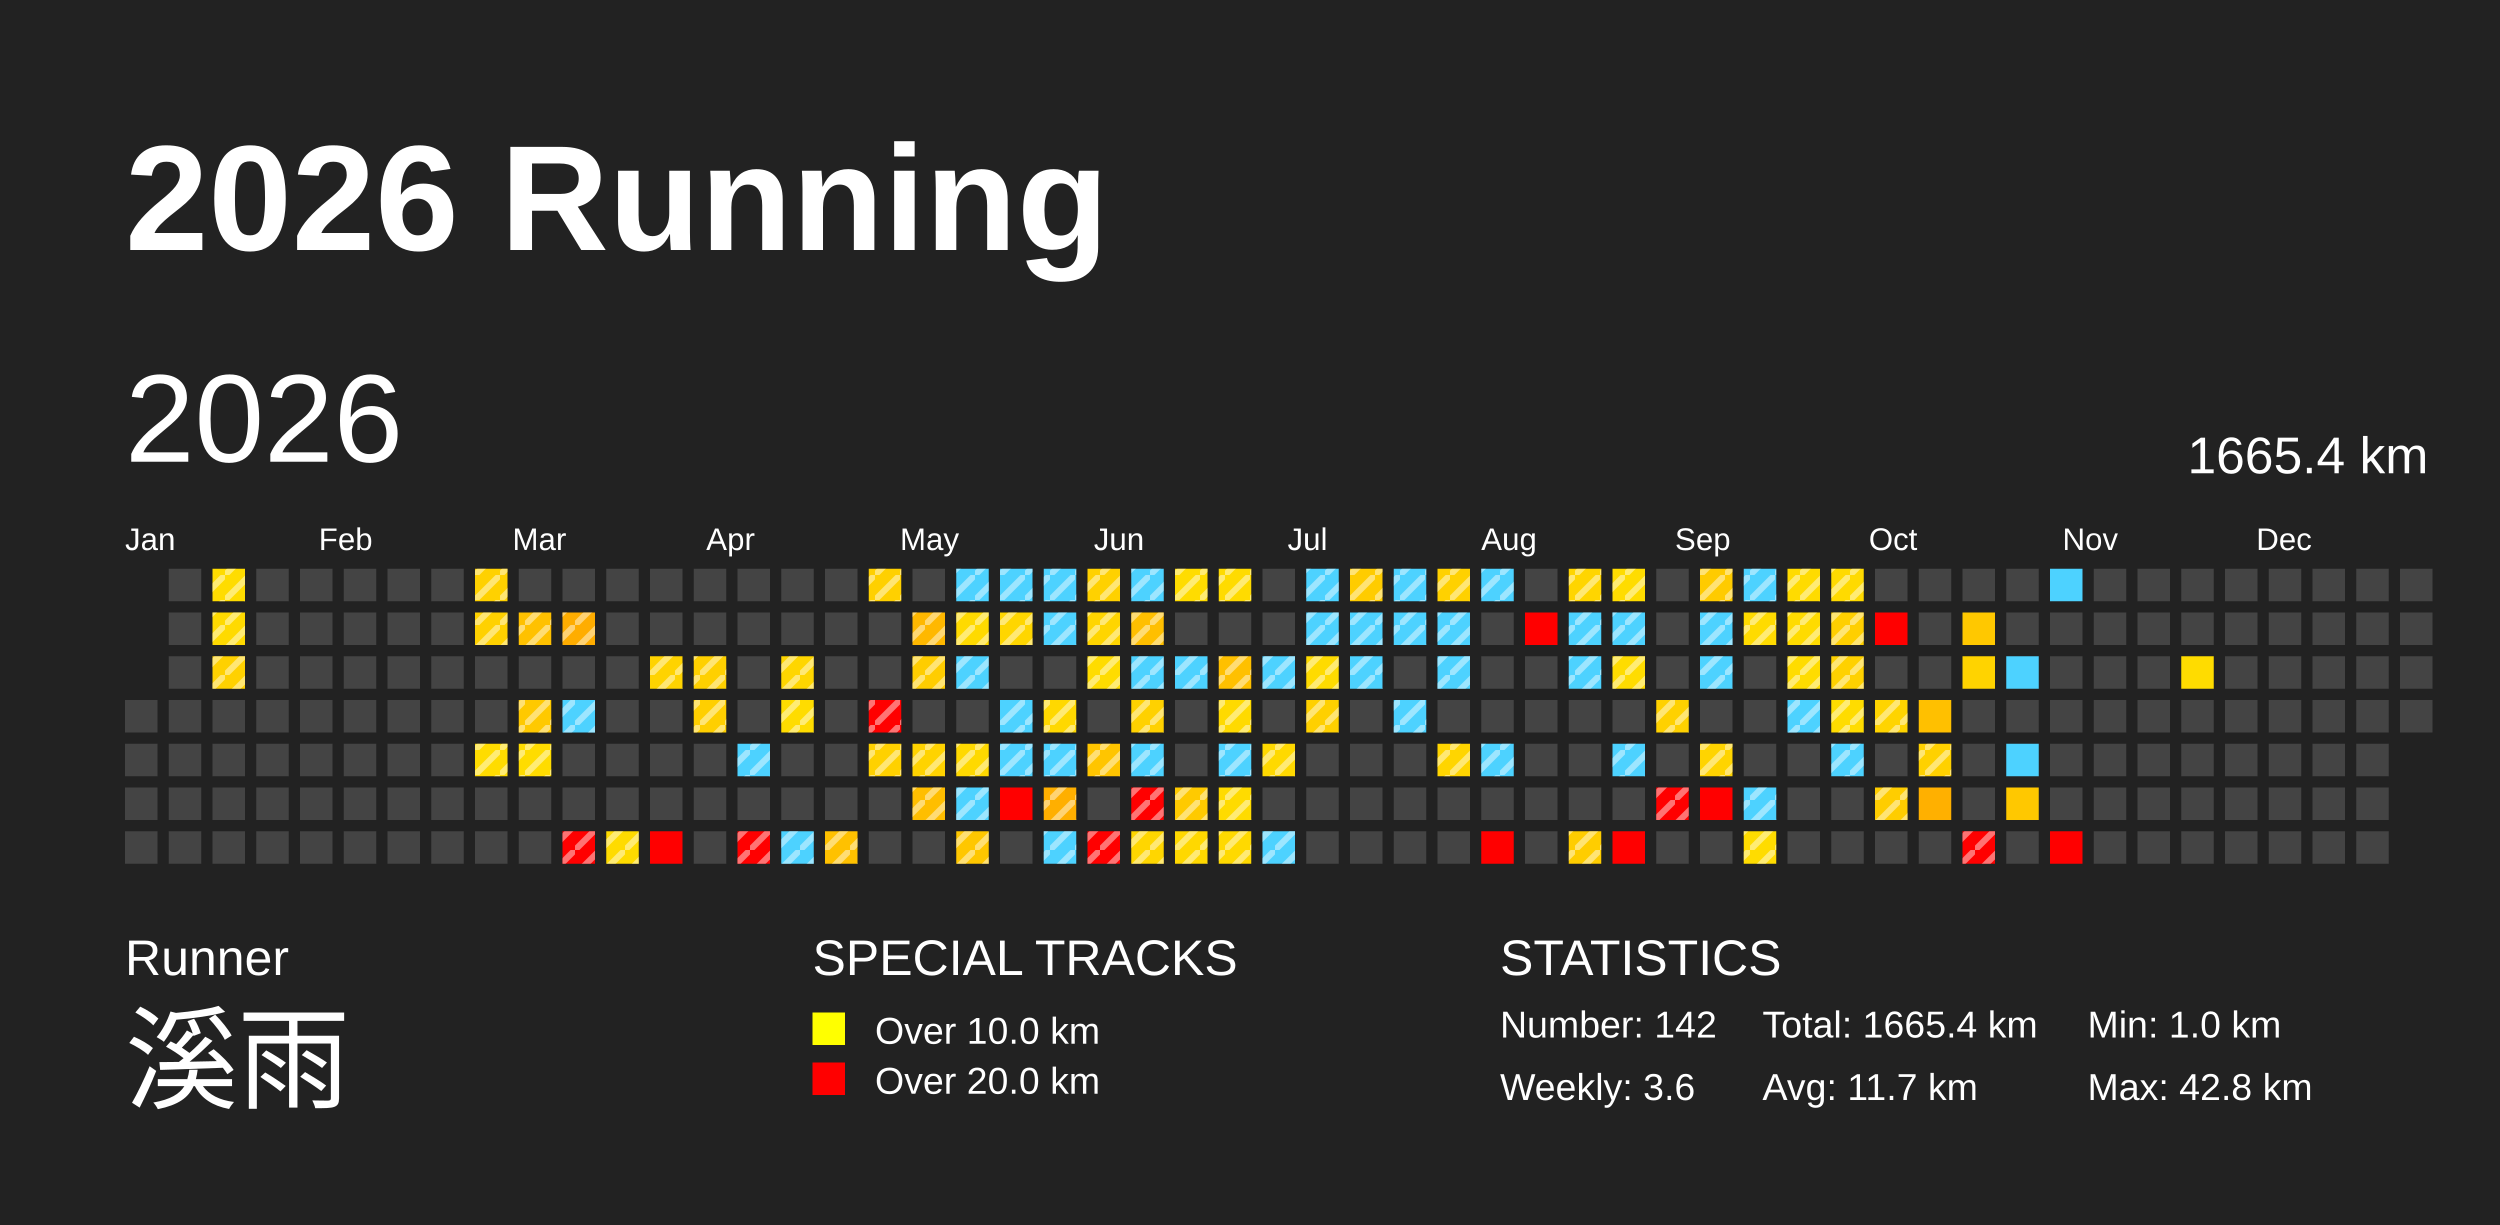
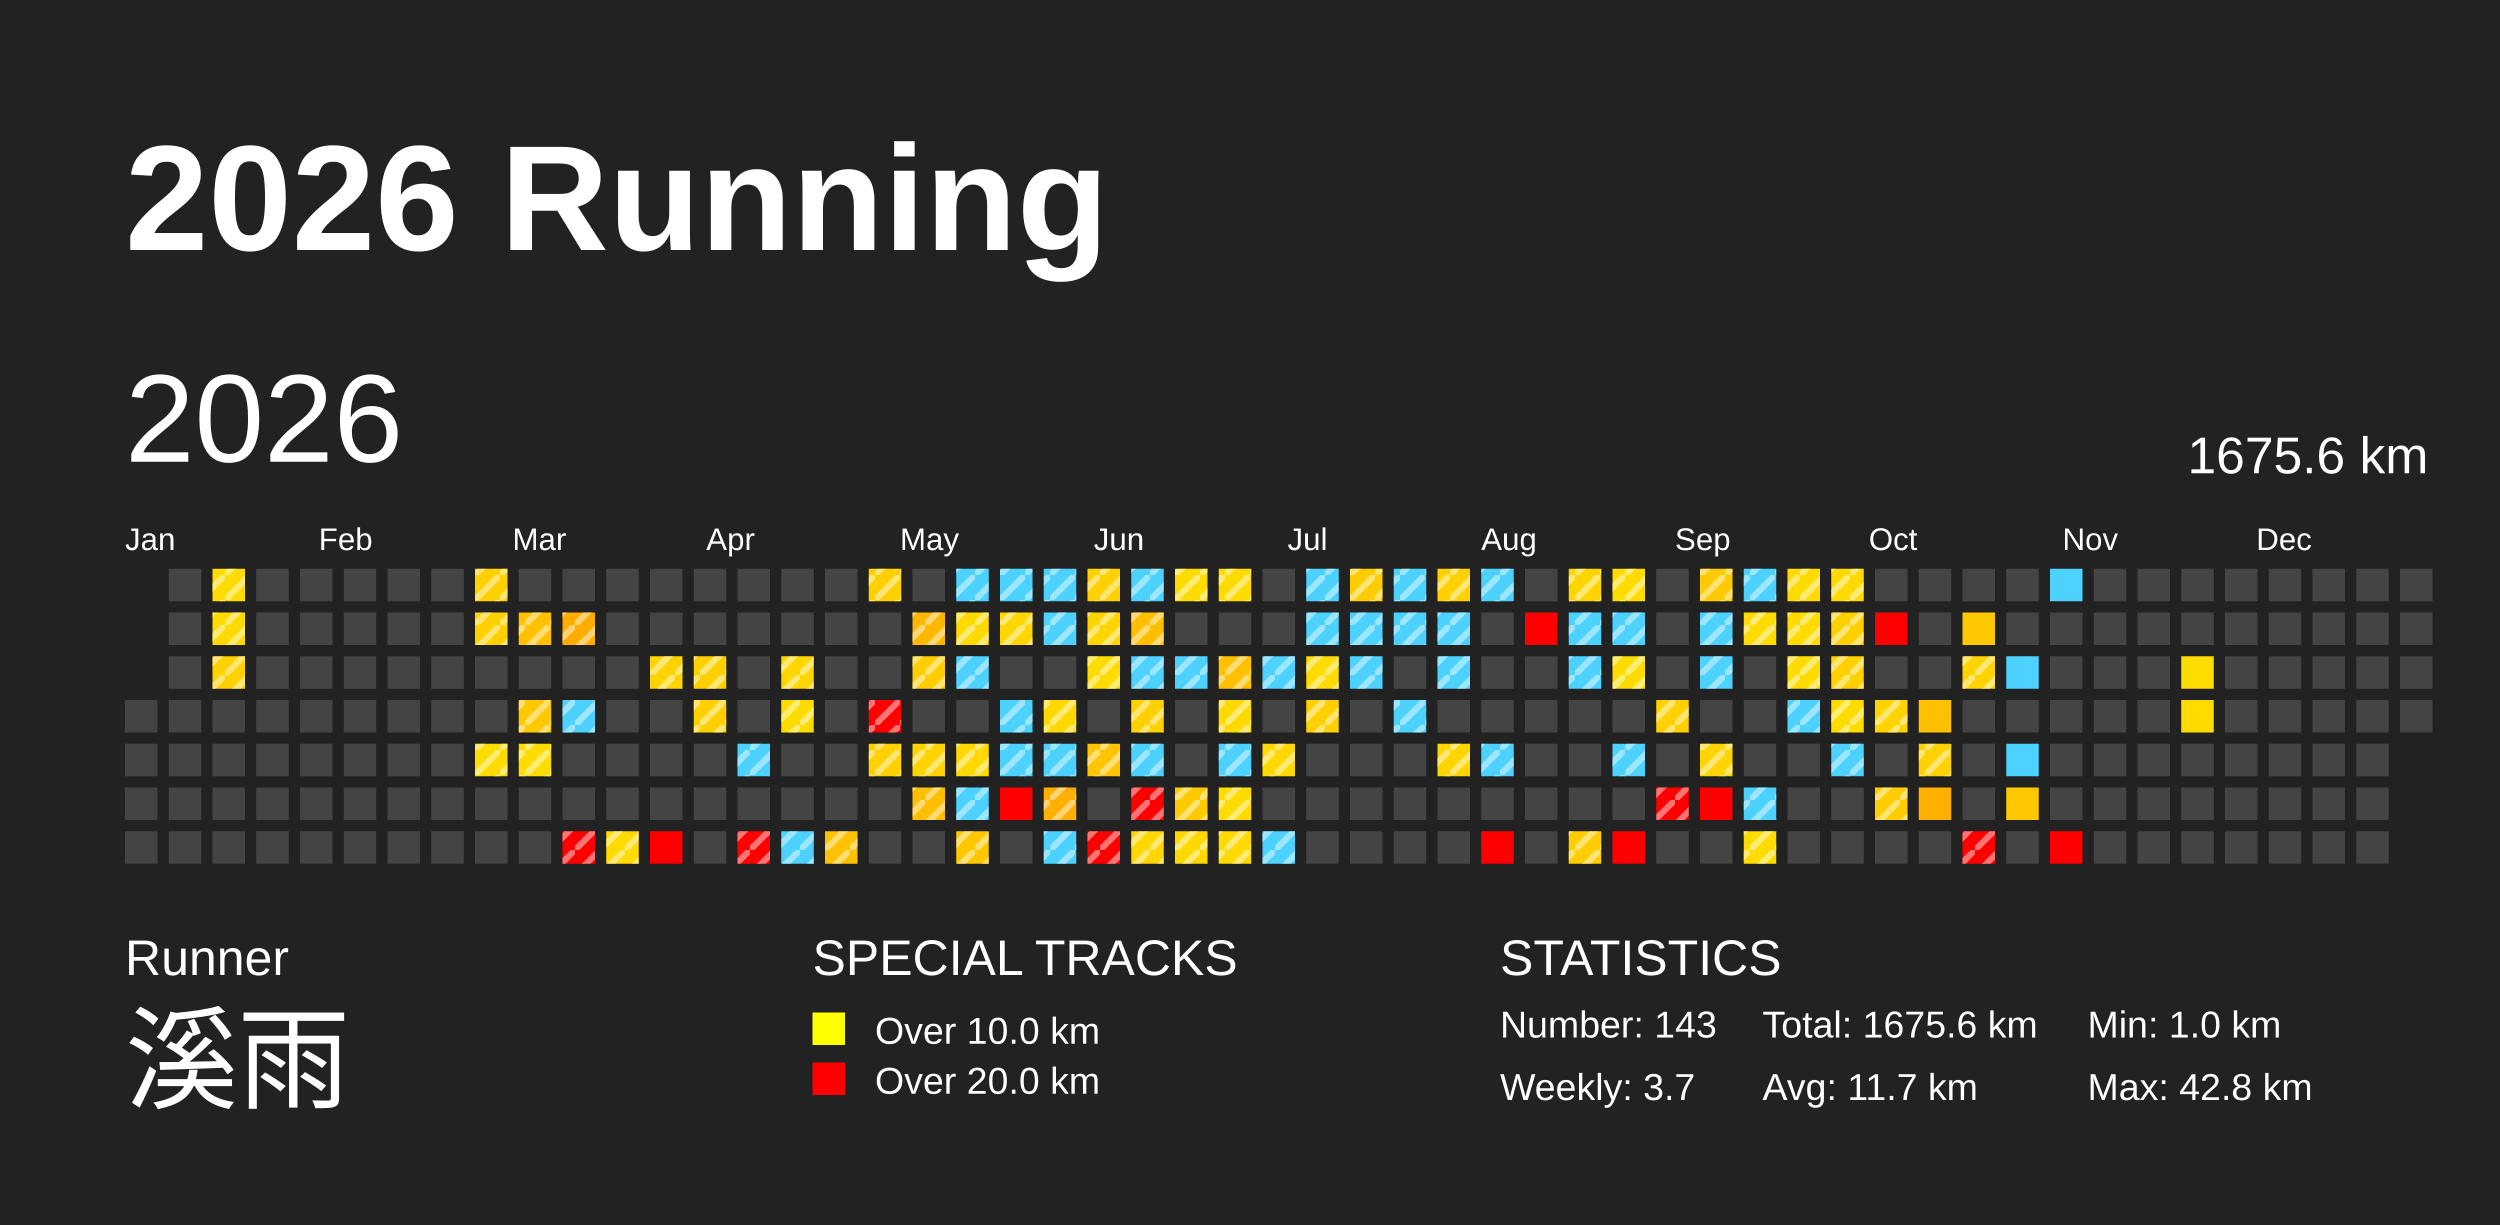
<svg xmlns="http://www.w3.org/2000/svg" baseProfile="full" height="98mm" version="1.1" viewBox="0,0,200,98" width="200mm">
  <defs>
    <pattern height="2" id="indoor-stripe" patternUnits="userSpaceOnUse" width="2">
      <line stroke="white" stroke-opacity="0.45" stroke-width="0.5" x1="0" x2="2" y1="2" y2="0" />
    </pattern>
  </defs>
  <rect fill="#222222" height="98" width="200" x="0" y="0" />
  <text fill="#FFFFFF" style="font-size:12px; font-family:Arial; font-weight:bold;" x="10" y="20">2026 Running</text>
  <text fill="#FFFFFF" style="font-size:4px; font-family:Arial" x="10" y="78">Runner</text>
  <text fill="#FFFFFF" style="font-size:9px; font-family:Arial" x="10" y="88">溪雨</text>
  <text fill="#FFFFFF" style="font-size:4px; font-family:Arial" x="65" y="78">SPECIAL TRACKS</text>
  <rect fill="yellow" height="2.6" width="2.6" x="65" y="81" />
  <text fill="#FFFFFF" style="font-size:3px; font-family:Arial" x="70" y="83.5">Over 10.0 km</text>
  <rect fill="red" height="2.6" width="2.6" x="65" y="85" />
  <text fill="#FFFFFF" style="font-size:3px; font-family:Arial" x="70" y="87.5">Over 20.0 km</text>
  <text fill="#FFFFFF" style="font-size:4px; font-family:Arial" x="120" y="78">STATISTICS</text>
-   <text fill="#FFFFFF" style="font-size:3px; font-family:Arial" x="120" y="83">Number: 142</text>
-   <text fill="#FFFFFF" style="font-size:3px; font-family:Arial" x="120" y="88">Weekly: 3.6</text>
-   <text fill="#FFFFFF" style="font-size:3px; font-family:Arial" x="141" y="83">Total: 1665.4 km</text>
+   <text fill="#FFFFFF" style="font-size:3px; font-family:Arial" x="120" y="83">Number: 143</text>
+   <text fill="#FFFFFF" style="font-size:3px; font-family:Arial" x="120" y="88">Weekly: 3.7</text>
+   <text fill="#FFFFFF" style="font-size:3px; font-family:Arial" x="141" y="83">Total: 1675.6 km</text>
  <text fill="#FFFFFF" style="font-size:3px; font-family:Arial" x="141" y="88">Avg: 11.7 km</text>
  <text fill="#FFFFFF" style="font-size:3px; font-family:Arial" x="167" y="83">Min: 1.0 km</text>
  <text fill="#FFFFFF" style="font-size:3px; font-family:Arial" x="167" y="88">Max: 42.8 km</text>
  <text dominant-baseline="hanging" fill="#FFFFFF" style="font-size:10.0px; font-family:Arial;" x="10" y="30">2026</text>
-   <text dominant-baseline="hanging" fill="#FFFFFF" style="font-size:4.125px; font-family:Arial;" x="175" y="35">1665.4 km</text>
+   <text dominant-baseline="hanging" fill="#FFFFFF" style="font-size:4.125px; font-family:Arial;" x="175" y="35">1675.6 km</text>
  <text fill="#FFFFFF" style="font-size:2.5px; font-family:Arial" x="10.0" y="44">Jan</text>
  <text fill="#FFFFFF" style="font-size:2.5px; font-family:Arial" x="25.5" y="44">Feb</text>
  <text fill="#FFFFFF" style="font-size:2.5px; font-family:Arial" x="41.0" y="44">Mar</text>
  <text fill="#FFFFFF" style="font-size:2.5px; font-family:Arial" x="56.5" y="44">Apr</text>
  <text fill="#FFFFFF" style="font-size:2.5px; font-family:Arial" x="72.0" y="44">May</text>
  <text fill="#FFFFFF" style="font-size:2.5px; font-family:Arial" x="87.5" y="44">Jun</text>
  <text fill="#FFFFFF" style="font-size:2.5px; font-family:Arial" x="103.0" y="44">Jul</text>
  <text fill="#FFFFFF" style="font-size:2.5px; font-family:Arial" x="118.5" y="44">Aug</text>
  <text fill="#FFFFFF" style="font-size:2.5px; font-family:Arial" x="134.0" y="44">Sep</text>
  <text fill="#FFFFFF" style="font-size:2.5px; font-family:Arial" x="149.5" y="44">Oct</text>
  <text fill="#FFFFFF" style="font-size:2.5px; font-family:Arial" x="165.0" y="44">Nov</text>
  <text fill="#FFFFFF" style="font-size:2.5px; font-family:Arial" x="180.5" y="44">Dec</text>
  <rect fill="#444444" height="2.6" width="2.6" x="10.0" y="56.0" />
  <rect fill="#444444" height="2.6" width="2.6" x="10.0" y="59.5" />
  <rect fill="#444444" height="2.6" width="2.6" x="10.0" y="63.0" />
  <rect fill="#444444" height="2.6" width="2.6" x="10.0" y="66.5" />
  <rect fill="#444444" height="2.6" width="2.6" x="13.5" y="45.5" />
  <rect fill="#444444" height="2.6" width="2.6" x="13.5" y="49.0" />
  <rect fill="#444444" height="2.6" width="2.6" x="13.5" y="52.5" />
  <rect fill="#444444" height="2.6" width="2.6" x="13.5" y="56.0" />
  <rect fill="#444444" height="2.6" width="2.6" x="13.5" y="59.5" />
  <rect fill="#444444" height="2.6" width="2.6" x="13.5" y="63.0" />
  <rect fill="#444444" height="2.6" width="2.6" x="13.5" y="66.5" />
  <rect fill="#ffdc00" height="2.6" width="2.6" x="17.0" y="45.5" />
  <rect fill="url(#indoor-stripe)" height="2.6" style="pointer-events: none;" width="2.6" x="17.0" y="45.5" />
  <rect fill="#ffda00" height="2.6" width="2.6" x="17.0" y="49.0" />
  <rect fill="url(#indoor-stripe)" height="2.6" style="pointer-events: none;" width="2.6" x="17.0" y="49.0" />
  <rect fill="#ffd100" height="2.6" width="2.6" x="17.0" y="52.5" />
  <rect fill="url(#indoor-stripe)" height="2.6" style="pointer-events: none;" width="2.6" x="17.0" y="52.5" />
  <rect fill="#444444" height="2.6" width="2.6" x="17.0" y="56.0" />
  <rect fill="#444444" height="2.6" width="2.6" x="17.0" y="59.5" />
  <rect fill="#444444" height="2.6" width="2.6" x="17.0" y="63.0" />
  <rect fill="#444444" height="2.6" width="2.6" x="17.0" y="66.5" />
  <rect fill="#444444" height="2.6" width="2.6" x="20.5" y="45.5" />
  <rect fill="#444444" height="2.6" width="2.6" x="20.5" y="49.0" />
  <rect fill="#444444" height="2.6" width="2.6" x="20.5" y="52.5" />
  <rect fill="#444444" height="2.6" width="2.6" x="20.5" y="56.0" />
  <rect fill="#444444" height="2.6" width="2.6" x="20.5" y="59.5" />
  <rect fill="#444444" height="2.6" width="2.6" x="20.5" y="63.0" />
  <rect fill="#444444" height="2.6" width="2.6" x="20.5" y="66.5" />
  <rect fill="#444444" height="2.6" width="2.6" x="24.0" y="45.5" />
  <rect fill="#444444" height="2.6" width="2.6" x="24.0" y="49.0" />
  <rect fill="#444444" height="2.6" width="2.6" x="24.0" y="52.5" />
  <rect fill="#444444" height="2.6" width="2.6" x="24.0" y="56.0" />
  <rect fill="#444444" height="2.6" width="2.6" x="24.0" y="59.5" />
  <rect fill="#444444" height="2.6" width="2.6" x="24.0" y="63.0" />
  <rect fill="#444444" height="2.6" width="2.6" x="24.0" y="66.5" />
  <rect fill="#444444" height="2.6" width="2.6" x="27.5" y="45.5" />
  <rect fill="#444444" height="2.6" width="2.6" x="27.5" y="49.0" />
  <rect fill="#444444" height="2.6" width="2.6" x="27.5" y="52.5" />
  <rect fill="#444444" height="2.6" width="2.6" x="27.5" y="56.0" />
  <rect fill="#444444" height="2.6" width="2.6" x="27.5" y="59.5" />
  <rect fill="#444444" height="2.6" width="2.6" x="27.5" y="63.0" />
  <rect fill="#444444" height="2.6" width="2.6" x="27.5" y="66.5" />
  <rect fill="#444444" height="2.6" width="2.6" x="31.0" y="45.5" />
  <rect fill="#444444" height="2.6" width="2.6" x="31.0" y="49.0" />
  <rect fill="#444444" height="2.6" width="2.6" x="31.0" y="52.5" />
  <rect fill="#444444" height="2.6" width="2.6" x="31.0" y="56.0" />
  <rect fill="#444444" height="2.6" width="2.6" x="31.0" y="59.5" />
  <rect fill="#444444" height="2.6" width="2.6" x="31.0" y="63.0" />
  <rect fill="#444444" height="2.6" width="2.6" x="31.0" y="66.5" />
  <rect fill="#444444" height="2.6" width="2.6" x="34.5" y="45.5" />
  <rect fill="#444444" height="2.6" width="2.6" x="34.5" y="49.0" />
  <rect fill="#444444" height="2.6" width="2.6" x="34.5" y="52.5" />
  <rect fill="#444444" height="2.6" width="2.6" x="34.5" y="56.0" />
  <rect fill="#444444" height="2.6" width="2.6" x="34.5" y="59.5" />
  <rect fill="#444444" height="2.6" width="2.6" x="34.5" y="63.0" />
  <rect fill="#444444" height="2.6" width="2.6" x="34.5" y="66.5" />
  <rect fill="#ffd100" height="2.6" width="2.6" x="38.0" y="45.5" />
  <rect fill="url(#indoor-stripe)" height="2.6" style="pointer-events: none;" width="2.6" x="38.0" y="45.5" />
  <rect fill="#ffd100" height="2.6" width="2.6" x="38.0" y="49.0" />
  <rect fill="url(#indoor-stripe)" height="2.6" style="pointer-events: none;" width="2.6" x="38.0" y="49.0" />
  <rect fill="#444444" height="2.6" width="2.6" x="38.0" y="52.5" />
  <rect fill="#444444" height="2.6" width="2.6" x="38.0" y="56.0" />
  <rect fill="#ffdc00" height="2.6" width="2.6" x="38.0" y="59.5" />
  <rect fill="url(#indoor-stripe)" height="2.6" style="pointer-events: none;" width="2.6" x="38.0" y="59.5" />
  <rect fill="#444444" height="2.6" width="2.6" x="38.0" y="63.0" />
  <rect fill="#444444" height="2.6" width="2.6" x="38.0" y="66.5" />
  <rect fill="#444444" height="2.6" width="2.6" x="41.5" y="45.5" />
  <rect fill="#ffc100" height="2.6" width="2.6" x="41.5" y="49.0" />
  <rect fill="url(#indoor-stripe)" height="2.6" style="pointer-events: none;" width="2.6" x="41.5" y="49.0" />
  <rect fill="#444444" height="2.6" width="2.6" x="41.5" y="52.5" />
  <rect fill="#ffc900" height="2.6" width="2.6" x="41.5" y="56.0" />
  <rect fill="url(#indoor-stripe)" height="2.6" style="pointer-events: none;" width="2.6" x="41.5" y="56.0" />
  <rect fill="#ffdc00" height="2.6" width="2.6" x="41.5" y="59.5" />
  <rect fill="url(#indoor-stripe)" height="2.6" style="pointer-events: none;" width="2.6" x="41.5" y="59.5" />
  <rect fill="#444444" height="2.6" width="2.6" x="41.5" y="63.0" />
  <rect fill="#444444" height="2.6" width="2.6" x="41.5" y="66.5" />
  <rect fill="#444444" height="2.6" width="2.6" x="45.0" y="45.5" />
  <rect fill="#ffad00" height="2.6" width="2.6" x="45.0" y="49.0" />
  <rect fill="url(#indoor-stripe)" height="2.6" style="pointer-events: none;" width="2.6" x="45.0" y="49.0" />
  <rect fill="#444444" height="2.6" width="2.6" x="45.0" y="52.5" />
  <rect fill="#4dd2ff" height="2.6" width="2.6" x="45.0" y="56.0" />
  <rect fill="url(#indoor-stripe)" height="2.6" style="pointer-events: none;" width="2.6" x="45.0" y="56.0" />
  <rect fill="#444444" height="2.6" width="2.6" x="45.0" y="59.5" />
  <rect fill="#444444" height="2.6" width="2.6" x="45.0" y="63.0" />
  <rect fill="red" height="2.6" width="2.6" x="45.0" y="66.5" />
  <rect fill="url(#indoor-stripe)" height="2.6" style="pointer-events: none;" width="2.6" x="45.0" y="66.5" />
  <rect fill="#444444" height="2.6" width="2.6" x="48.5" y="45.5" />
  <rect fill="#444444" height="2.6" width="2.6" x="48.5" y="49.0" />
  <rect fill="#444444" height="2.6" width="2.6" x="48.5" y="52.5" />
  <rect fill="#444444" height="2.6" width="2.6" x="48.5" y="56.0" />
  <rect fill="#444444" height="2.6" width="2.6" x="48.5" y="59.5" />
  <rect fill="#444444" height="2.6" width="2.6" x="48.5" y="63.0" />
  <rect fill="#ffdb00" height="2.6" width="2.6" x="48.5" y="66.5" />
  <rect fill="url(#indoor-stripe)" height="2.6" style="pointer-events: none;" width="2.6" x="48.5" y="66.5" />
  <rect fill="#444444" height="2.6" width="2.6" x="52.0" y="45.5" />
  <rect fill="#444444" height="2.6" width="2.6" x="52.0" y="49.0" />
  <rect fill="#ffd300" height="2.6" width="2.6" x="52.0" y="52.5" />
  <rect fill="url(#indoor-stripe)" height="2.6" style="pointer-events: none;" width="2.6" x="52.0" y="52.5" />
  <rect fill="#444444" height="2.6" width="2.6" x="52.0" y="56.0" />
  <rect fill="#444444" height="2.6" width="2.6" x="52.0" y="59.5" />
  <rect fill="#444444" height="2.6" width="2.6" x="52.0" y="63.0" />
  <rect fill="red" height="2.6" width="2.6" x="52.0" y="66.5" />
  <rect fill="#444444" height="2.6" width="2.6" x="55.5" y="45.5" />
  <rect fill="#444444" height="2.6" width="2.6" x="55.5" y="49.0" />
  <rect fill="#ffd000" height="2.6" width="2.6" x="55.5" y="52.5" />
  <rect fill="url(#indoor-stripe)" height="2.6" style="pointer-events: none;" width="2.6" x="55.5" y="52.5" />
  <rect fill="#ffcf00" height="2.6" width="2.6" x="55.5" y="56.0" />
  <rect fill="url(#indoor-stripe)" height="2.6" style="pointer-events: none;" width="2.6" x="55.5" y="56.0" />
  <rect fill="#444444" height="2.6" width="2.6" x="55.5" y="59.5" />
  <rect fill="#444444" height="2.6" width="2.6" x="55.5" y="63.0" />
  <rect fill="#444444" height="2.6" width="2.6" x="55.5" y="66.5" />
  <rect fill="#444444" height="2.6" width="2.6" x="59.0" y="45.5" />
  <rect fill="#444444" height="2.6" width="2.6" x="59.0" y="49.0" />
  <rect fill="#444444" height="2.6" width="2.6" x="59.0" y="52.5" />
  <rect fill="#444444" height="2.6" width="2.6" x="59.0" y="56.0" />
  <rect fill="#4dd2ff" height="2.6" width="2.6" x="59.0" y="59.5" />
  <rect fill="url(#indoor-stripe)" height="2.6" style="pointer-events: none;" width="2.6" x="59.0" y="59.5" />
  <rect fill="#444444" height="2.6" width="2.6" x="59.0" y="63.0" />
  <rect fill="red" height="2.6" width="2.6" x="59.0" y="66.5" />
  <rect fill="url(#indoor-stripe)" height="2.6" style="pointer-events: none;" width="2.6" x="59.0" y="66.5" />
  <rect fill="#444444" height="2.6" width="2.6" x="62.5" y="45.5" />
  <rect fill="#444444" height="2.6" width="2.6" x="62.5" y="49.0" />
  <rect fill="#ffd600" height="2.6" width="2.6" x="62.5" y="52.5" />
  <rect fill="url(#indoor-stripe)" height="2.6" style="pointer-events: none;" width="2.6" x="62.5" y="52.5" />
  <rect fill="#ffdc00" height="2.6" width="2.6" x="62.5" y="56.0" />
  <rect fill="url(#indoor-stripe)" height="2.6" style="pointer-events: none;" width="2.6" x="62.5" y="56.0" />
  <rect fill="#444444" height="2.6" width="2.6" x="62.5" y="59.5" />
  <rect fill="#444444" height="2.6" width="2.6" x="62.5" y="63.0" />
  <rect fill="#4dd2ff" height="2.6" width="2.6" x="62.5" y="66.5" />
  <rect fill="url(#indoor-stripe)" height="2.6" style="pointer-events: none;" width="2.6" x="62.5" y="66.5" />
  <rect fill="#444444" height="2.6" width="2.6" x="66.0" y="45.5" />
  <rect fill="#444444" height="2.6" width="2.6" x="66.0" y="49.0" />
  <rect fill="#444444" height="2.6" width="2.6" x="66.0" y="52.5" />
  <rect fill="#444444" height="2.6" width="2.6" x="66.0" y="56.0" />
  <rect fill="#444444" height="2.6" width="2.6" x="66.0" y="59.5" />
  <rect fill="#444444" height="2.6" width="2.6" x="66.0" y="63.0" />
  <rect fill="#ffc100" height="2.6" width="2.6" x="66.0" y="66.5" />
  <rect fill="url(#indoor-stripe)" height="2.6" style="pointer-events: none;" width="2.6" x="66.0" y="66.5" />
  <rect fill="#ffd000" height="2.6" width="2.6" x="69.5" y="45.5" />
  <rect fill="url(#indoor-stripe)" height="2.6" style="pointer-events: none;" width="2.6" x="69.5" y="45.5" />
  <rect fill="#444444" height="2.6" width="2.6" x="69.5" y="49.0" />
  <rect fill="#444444" height="2.6" width="2.6" x="69.5" y="52.5" />
  <rect fill="red" height="2.6" width="2.6" x="69.5" y="56.0" />
  <rect fill="url(#indoor-stripe)" height="2.6" style="pointer-events: none;" width="2.6" x="69.5" y="56.0" />
  <rect fill="#ffd100" height="2.6" width="2.6" x="69.5" y="59.5" />
  <rect fill="url(#indoor-stripe)" height="2.6" style="pointer-events: none;" width="2.6" x="69.5" y="59.5" />
  <rect fill="#444444" height="2.6" width="2.6" x="69.5" y="63.0" />
  <rect fill="#444444" height="2.6" width="2.6" x="69.5" y="66.5" />
  <rect fill="#444444" height="2.6" width="2.6" x="73.0" y="45.5" />
  <rect fill="#ffb800" height="2.6" width="2.6" x="73.0" y="49.0" />
  <rect fill="url(#indoor-stripe)" height="2.6" style="pointer-events: none;" width="2.6" x="73.0" y="49.0" />
  <rect fill="#ffcd00" height="2.6" width="2.6" x="73.0" y="52.5" />
  <rect fill="url(#indoor-stripe)" height="2.6" style="pointer-events: none;" width="2.6" x="73.0" y="52.5" />
  <rect fill="#444444" height="2.6" width="2.6" x="73.0" y="56.0" />
  <rect fill="#ffd300" height="2.6" width="2.6" x="73.0" y="59.5" />
  <rect fill="url(#indoor-stripe)" height="2.6" style="pointer-events: none;" width="2.6" x="73.0" y="59.5" />
  <rect fill="#ffbe00" height="2.6" width="2.6" x="73.0" y="63.0" />
  <rect fill="url(#indoor-stripe)" height="2.6" style="pointer-events: none;" width="2.6" x="73.0" y="63.0" />
  <rect fill="#444444" height="2.6" width="2.6" x="73.0" y="66.5" />
  <rect fill="#4dd2ff" height="2.6" width="2.6" x="76.5" y="45.5" />
  <rect fill="url(#indoor-stripe)" height="2.6" style="pointer-events: none;" width="2.6" x="76.5" y="45.5" />
  <rect fill="#ffda00" height="2.6" width="2.6" x="76.5" y="49.0" />
  <rect fill="url(#indoor-stripe)" height="2.6" style="pointer-events: none;" width="2.6" x="76.5" y="49.0" />
  <rect fill="#4dd2ff" height="2.6" width="2.6" x="76.5" y="52.5" />
  <rect fill="url(#indoor-stripe)" height="2.6" style="pointer-events: none;" width="2.6" x="76.5" y="52.5" />
  <rect fill="#444444" height="2.6" width="2.6" x="76.5" y="56.0" />
  <rect fill="#ffd900" height="2.6" width="2.6" x="76.5" y="59.5" />
  <rect fill="url(#indoor-stripe)" height="2.6" style="pointer-events: none;" width="2.6" x="76.5" y="59.5" />
  <rect fill="#4dd2ff" height="2.6" width="2.6" x="76.5" y="63.0" />
  <rect fill="url(#indoor-stripe)" height="2.6" style="pointer-events: none;" width="2.6" x="76.5" y="63.0" />
  <rect fill="#ffc700" height="2.6" width="2.6" x="76.5" y="66.5" />
  <rect fill="url(#indoor-stripe)" height="2.6" style="pointer-events: none;" width="2.6" x="76.5" y="66.5" />
  <rect fill="#4dd2ff" height="2.6" width="2.6" x="80.0" y="45.5" />
  <rect fill="url(#indoor-stripe)" height="2.6" style="pointer-events: none;" width="2.6" x="80.0" y="45.5" />
  <rect fill="#ffd600" height="2.6" width="2.6" x="80.0" y="49.0" />
  <rect fill="url(#indoor-stripe)" height="2.6" style="pointer-events: none;" width="2.6" x="80.0" y="49.0" />
  <rect fill="#444444" height="2.6" width="2.6" x="80.0" y="52.5" />
  <rect fill="#4dd2ff" height="2.6" width="2.6" x="80.0" y="56.0" />
  <rect fill="url(#indoor-stripe)" height="2.6" style="pointer-events: none;" width="2.6" x="80.0" y="56.0" />
  <rect fill="#4dd2ff" height="2.6" width="2.6" x="80.0" y="59.5" />
  <rect fill="url(#indoor-stripe)" height="2.6" style="pointer-events: none;" width="2.6" x="80.0" y="59.5" />
  <rect fill="red" height="2.6" width="2.6" x="80.0" y="63.0" />
  <rect fill="#444444" height="2.6" width="2.6" x="80.0" y="66.5" />
  <rect fill="#4dd2ff" height="2.6" width="2.6" x="83.5" y="45.5" />
  <rect fill="url(#indoor-stripe)" height="2.6" style="pointer-events: none;" width="2.6" x="83.5" y="45.5" />
  <rect fill="#4dd2ff" height="2.6" width="2.6" x="83.5" y="49.0" />
  <rect fill="url(#indoor-stripe)" height="2.6" style="pointer-events: none;" width="2.6" x="83.5" y="49.0" />
  <rect fill="#444444" height="2.6" width="2.6" x="83.5" y="52.5" />
  <rect fill="#ffd800" height="2.6" width="2.6" x="83.5" y="56.0" />
  <rect fill="url(#indoor-stripe)" height="2.6" style="pointer-events: none;" width="2.6" x="83.5" y="56.0" />
  <rect fill="#4dd2ff" height="2.6" width="2.6" x="83.5" y="59.5" />
  <rect fill="url(#indoor-stripe)" height="2.6" style="pointer-events: none;" width="2.6" x="83.5" y="59.5" />
  <rect fill="#ffaf00" height="2.6" width="2.6" x="83.5" y="63.0" />
  <rect fill="url(#indoor-stripe)" height="2.6" style="pointer-events: none;" width="2.6" x="83.5" y="63.0" />
  <rect fill="#4dd2ff" height="2.6" width="2.6" x="83.5" y="66.5" />
  <rect fill="url(#indoor-stripe)" height="2.6" style="pointer-events: none;" width="2.6" x="83.5" y="66.5" />
  <rect fill="#ffd100" height="2.6" width="2.6" x="87.0" y="45.5" />
  <rect fill="url(#indoor-stripe)" height="2.6" style="pointer-events: none;" width="2.6" x="87.0" y="45.5" />
  <rect fill="#ffd500" height="2.6" width="2.6" x="87.0" y="49.0" />
  <rect fill="url(#indoor-stripe)" height="2.6" style="pointer-events: none;" width="2.6" x="87.0" y="49.0" />
  <rect fill="#ffdc00" height="2.6" width="2.6" x="87.0" y="52.5" />
  <rect fill="url(#indoor-stripe)" height="2.6" style="pointer-events: none;" width="2.6" x="87.0" y="52.5" />
  <rect fill="#444444" height="2.6" width="2.6" x="87.0" y="56.0" />
  <rect fill="#ffc500" height="2.6" width="2.6" x="87.0" y="59.5" />
  <rect fill="url(#indoor-stripe)" height="2.6" style="pointer-events: none;" width="2.6" x="87.0" y="59.5" />
  <rect fill="#444444" height="2.6" width="2.6" x="87.0" y="63.0" />
  <rect fill="red" height="2.6" width="2.6" x="87.0" y="66.5" />
  <rect fill="url(#indoor-stripe)" height="2.6" style="pointer-events: none;" width="2.6" x="87.0" y="66.5" />
  <rect fill="#4dd2ff" height="2.6" width="2.6" x="90.5" y="45.5" />
  <rect fill="url(#indoor-stripe)" height="2.6" style="pointer-events: none;" width="2.6" x="90.5" y="45.5" />
  <rect fill="#ffbf00" height="2.6" width="2.6" x="90.5" y="49.0" />
  <rect fill="url(#indoor-stripe)" height="2.6" style="pointer-events: none;" width="2.6" x="90.5" y="49.0" />
  <rect fill="#4dd2ff" height="2.6" width="2.6" x="90.5" y="52.5" />
  <rect fill="url(#indoor-stripe)" height="2.6" style="pointer-events: none;" width="2.6" x="90.5" y="52.5" />
  <rect fill="#ffd100" height="2.6" width="2.6" x="90.5" y="56.0" />
  <rect fill="url(#indoor-stripe)" height="2.6" style="pointer-events: none;" width="2.6" x="90.5" y="56.0" />
  <rect fill="#4dd2ff" height="2.6" width="2.6" x="90.5" y="59.5" />
  <rect fill="url(#indoor-stripe)" height="2.6" style="pointer-events: none;" width="2.6" x="90.5" y="59.5" />
  <rect fill="red" height="2.6" width="2.6" x="90.5" y="63.0" />
  <rect fill="url(#indoor-stripe)" height="2.6" style="pointer-events: none;" width="2.6" x="90.5" y="63.0" />
  <rect fill="#ffd600" height="2.6" width="2.6" x="90.5" y="66.5" />
  <rect fill="url(#indoor-stripe)" height="2.6" style="pointer-events: none;" width="2.6" x="90.5" y="66.5" />
  <rect fill="#ffdc00" height="2.6" width="2.6" x="94.0" y="45.5" />
  <rect fill="url(#indoor-stripe)" height="2.6" style="pointer-events: none;" width="2.6" x="94.0" y="45.5" />
  <rect fill="#444444" height="2.6" width="2.6" x="94.0" y="49.0" />
  <rect fill="#4dd2ff" height="2.6" width="2.6" x="94.0" y="52.5" />
  <rect fill="url(#indoor-stripe)" height="2.6" style="pointer-events: none;" width="2.6" x="94.0" y="52.5" />
  <rect fill="#444444" height="2.6" width="2.6" x="94.0" y="56.0" />
  <rect fill="#444444" height="2.6" width="2.6" x="94.0" y="59.5" />
  <rect fill="#ffca00" height="2.6" width="2.6" x="94.0" y="63.0" />
  <rect fill="url(#indoor-stripe)" height="2.6" style="pointer-events: none;" width="2.6" x="94.0" y="63.0" />
  <rect fill="#ffd800" height="2.6" width="2.6" x="94.0" y="66.5" />
  <rect fill="url(#indoor-stripe)" height="2.6" style="pointer-events: none;" width="2.6" x="94.0" y="66.5" />
  <rect fill="#ffdb00" height="2.6" width="2.6" x="97.5" y="45.5" />
  <rect fill="url(#indoor-stripe)" height="2.6" style="pointer-events: none;" width="2.6" x="97.5" y="45.5" />
  <rect fill="#444444" height="2.6" width="2.6" x="97.5" y="49.0" />
  <rect fill="#ffc000" height="2.6" width="2.6" x="97.5" y="52.5" />
  <rect fill="url(#indoor-stripe)" height="2.6" style="pointer-events: none;" width="2.6" x="97.5" y="52.5" />
  <rect fill="#ffda00" height="2.6" width="2.6" x="97.5" y="56.0" />
  <rect fill="url(#indoor-stripe)" height="2.6" style="pointer-events: none;" width="2.6" x="97.5" y="56.0" />
  <rect fill="#4dd2ff" height="2.6" width="2.6" x="97.5" y="59.5" />
  <rect fill="url(#indoor-stripe)" height="2.6" style="pointer-events: none;" width="2.6" x="97.5" y="59.5" />
  <rect fill="#ffdb00" height="2.6" width="2.6" x="97.5" y="63.0" />
  <rect fill="url(#indoor-stripe)" height="2.6" style="pointer-events: none;" width="2.6" x="97.5" y="63.0" />
  <rect fill="#ffd900" height="2.6" width="2.6" x="97.5" y="66.5" />
  <rect fill="url(#indoor-stripe)" height="2.6" style="pointer-events: none;" width="2.6" x="97.5" y="66.5" />
  <rect fill="#444444" height="2.6" width="2.6" x="101.0" y="45.5" />
  <rect fill="#444444" height="2.6" width="2.6" x="101.0" y="49.0" />
  <rect fill="#4dd2ff" height="2.6" width="2.6" x="101.0" y="52.5" />
  <rect fill="url(#indoor-stripe)" height="2.6" style="pointer-events: none;" width="2.6" x="101.0" y="52.5" />
  <rect fill="#444444" height="2.6" width="2.6" x="101.0" y="56.0" />
  <rect fill="#ffd900" height="2.6" width="2.6" x="101.0" y="59.5" />
  <rect fill="url(#indoor-stripe)" height="2.6" style="pointer-events: none;" width="2.6" x="101.0" y="59.5" />
  <rect fill="#444444" height="2.6" width="2.6" x="101.0" y="63.0" />
  <rect fill="#4dd2ff" height="2.6" width="2.6" x="101.0" y="66.5" />
  <rect fill="url(#indoor-stripe)" height="2.6" style="pointer-events: none;" width="2.6" x="101.0" y="66.5" />
  <rect fill="#4dd2ff" height="2.6" width="2.6" x="104.5" y="45.5" />
  <rect fill="url(#indoor-stripe)" height="2.6" style="pointer-events: none;" width="2.6" x="104.5" y="45.5" />
  <rect fill="#4dd2ff" height="2.6" width="2.6" x="104.5" y="49.0" />
  <rect fill="url(#indoor-stripe)" height="2.6" style="pointer-events: none;" width="2.6" x="104.5" y="49.0" />
  <rect fill="#ffdb00" height="2.6" width="2.6" x="104.5" y="52.5" />
  <rect fill="url(#indoor-stripe)" height="2.6" style="pointer-events: none;" width="2.6" x="104.5" y="52.5" />
  <rect fill="#ffd000" height="2.6" width="2.6" x="104.5" y="56.0" />
  <rect fill="url(#indoor-stripe)" height="2.6" style="pointer-events: none;" width="2.6" x="104.5" y="56.0" />
  <rect fill="#444444" height="2.6" width="2.6" x="104.5" y="59.5" />
  <rect fill="#444444" height="2.6" width="2.6" x="104.5" y="63.0" />
  <rect fill="#444444" height="2.6" width="2.6" x="104.5" y="66.5" />
  <rect fill="#ffcc00" height="2.6" width="2.6" x="108.0" y="45.5" />
  <rect fill="url(#indoor-stripe)" height="2.6" style="pointer-events: none;" width="2.6" x="108.0" y="45.5" />
  <rect fill="#4dd2ff" height="2.6" width="2.6" x="108.0" y="49.0" />
  <rect fill="url(#indoor-stripe)" height="2.6" style="pointer-events: none;" width="2.6" x="108.0" y="49.0" />
  <rect fill="#4dd2ff" height="2.6" width="2.6" x="108.0" y="52.5" />
  <rect fill="url(#indoor-stripe)" height="2.6" style="pointer-events: none;" width="2.6" x="108.0" y="52.5" />
  <rect fill="#444444" height="2.6" width="2.6" x="108.0" y="56.0" />
  <rect fill="#444444" height="2.6" width="2.6" x="108.0" y="59.5" />
  <rect fill="#444444" height="2.6" width="2.6" x="108.0" y="63.0" />
  <rect fill="#444444" height="2.6" width="2.6" x="108.0" y="66.5" />
  <rect fill="#4dd2ff" height="2.6" width="2.6" x="111.5" y="45.5" />
  <rect fill="url(#indoor-stripe)" height="2.6" style="pointer-events: none;" width="2.6" x="111.5" y="45.5" />
  <rect fill="#4dd2ff" height="2.6" width="2.6" x="111.5" y="49.0" />
  <rect fill="url(#indoor-stripe)" height="2.6" style="pointer-events: none;" width="2.6" x="111.5" y="49.0" />
  <rect fill="#444444" height="2.6" width="2.6" x="111.5" y="52.5" />
  <rect fill="#4dd2ff" height="2.6" width="2.6" x="111.5" y="56.0" />
  <rect fill="url(#indoor-stripe)" height="2.6" style="pointer-events: none;" width="2.6" x="111.5" y="56.0" />
  <rect fill="#444444" height="2.6" width="2.6" x="111.5" y="59.5" />
  <rect fill="#444444" height="2.6" width="2.6" x="111.5" y="63.0" />
  <rect fill="#444444" height="2.6" width="2.6" x="111.5" y="66.5" />
  <rect fill="#ffd100" height="2.6" width="2.6" x="115.0" y="45.5" />
  <rect fill="url(#indoor-stripe)" height="2.6" style="pointer-events: none;" width="2.6" x="115.0" y="45.5" />
  <rect fill="#4dd2ff" height="2.6" width="2.6" x="115.0" y="49.0" />
  <rect fill="url(#indoor-stripe)" height="2.6" style="pointer-events: none;" width="2.6" x="115.0" y="49.0" />
  <rect fill="#4dd2ff" height="2.6" width="2.6" x="115.0" y="52.5" />
  <rect fill="url(#indoor-stripe)" height="2.6" style="pointer-events: none;" width="2.6" x="115.0" y="52.5" />
  <rect fill="#444444" height="2.6" width="2.6" x="115.0" y="56.0" />
  <rect fill="#ffd500" height="2.6" width="2.6" x="115.0" y="59.5" />
  <rect fill="url(#indoor-stripe)" height="2.6" style="pointer-events: none;" width="2.6" x="115.0" y="59.5" />
  <rect fill="#444444" height="2.6" width="2.6" x="115.0" y="63.0" />
  <rect fill="#444444" height="2.6" width="2.6" x="115.0" y="66.5" />
  <rect fill="#4dd2ff" height="2.6" width="2.6" x="118.5" y="45.5" />
  <rect fill="url(#indoor-stripe)" height="2.6" style="pointer-events: none;" width="2.6" x="118.5" y="45.5" />
  <rect fill="#444444" height="2.6" width="2.6" x="118.5" y="49.0" />
  <rect fill="#444444" height="2.6" width="2.6" x="118.5" y="52.5" />
  <rect fill="#444444" height="2.6" width="2.6" x="118.5" y="56.0" />
  <rect fill="#4dd2ff" height="2.6" width="2.6" x="118.5" y="59.5" />
  <rect fill="url(#indoor-stripe)" height="2.6" style="pointer-events: none;" width="2.6" x="118.5" y="59.5" />
  <rect fill="#444444" height="2.6" width="2.6" x="118.5" y="63.0" />
  <rect fill="red" height="2.6" width="2.6" x="118.5" y="66.5" />
  <rect fill="#444444" height="2.6" width="2.6" x="122.0" y="45.5" />
  <rect fill="red" height="2.6" width="2.6" x="122.0" y="49.0" />
  <rect fill="#444444" height="2.6" width="2.6" x="122.0" y="52.5" />
  <rect fill="#444444" height="2.6" width="2.6" x="122.0" y="56.0" />
  <rect fill="#444444" height="2.6" width="2.6" x="122.0" y="59.5" />
  <rect fill="#444444" height="2.6" width="2.6" x="122.0" y="63.0" />
  <rect fill="#444444" height="2.6" width="2.6" x="122.0" y="66.5" />
  <rect fill="#ffd500" height="2.6" width="2.6" x="125.5" y="45.5" />
  <rect fill="url(#indoor-stripe)" height="2.6" style="pointer-events: none;" width="2.6" x="125.5" y="45.5" />
  <rect fill="#4dd2ff" height="2.6" width="2.6" x="125.5" y="49.0" />
  <rect fill="url(#indoor-stripe)" height="2.6" style="pointer-events: none;" width="2.6" x="125.5" y="49.0" />
  <rect fill="#4dd2ff" height="2.6" width="2.6" x="125.5" y="52.5" />
  <rect fill="url(#indoor-stripe)" height="2.6" style="pointer-events: none;" width="2.6" x="125.5" y="52.5" />
  <rect fill="#444444" height="2.6" width="2.6" x="125.5" y="56.0" />
  <rect fill="#444444" height="2.6" width="2.6" x="125.5" y="59.5" />
  <rect fill="#444444" height="2.6" width="2.6" x="125.5" y="63.0" />
  <rect fill="#ffcd00" height="2.6" width="2.6" x="125.5" y="66.5" />
  <rect fill="url(#indoor-stripe)" height="2.6" style="pointer-events: none;" width="2.6" x="125.5" y="66.5" />
  <rect fill="#ffdc00" height="2.6" width="2.6" x="129.0" y="45.5" />
  <rect fill="url(#indoor-stripe)" height="2.6" style="pointer-events: none;" width="2.6" x="129.0" y="45.5" />
  <rect fill="#4dd2ff" height="2.6" width="2.6" x="129.0" y="49.0" />
  <rect fill="url(#indoor-stripe)" height="2.6" style="pointer-events: none;" width="2.6" x="129.0" y="49.0" />
  <rect fill="#ffdc00" height="2.6" width="2.6" x="129.0" y="52.5" />
  <rect fill="url(#indoor-stripe)" height="2.6" style="pointer-events: none;" width="2.6" x="129.0" y="52.5" />
  <rect fill="#444444" height="2.6" width="2.6" x="129.0" y="56.0" />
  <rect fill="#4dd2ff" height="2.6" width="2.6" x="129.0" y="59.5" />
  <rect fill="url(#indoor-stripe)" height="2.6" style="pointer-events: none;" width="2.6" x="129.0" y="59.5" />
  <rect fill="#444444" height="2.6" width="2.6" x="129.0" y="63.0" />
  <rect fill="red" height="2.6" width="2.6" x="129.0" y="66.5" />
  <rect fill="#444444" height="2.6" width="2.6" x="132.5" y="45.5" />
  <rect fill="#444444" height="2.6" width="2.6" x="132.5" y="49.0" />
  <rect fill="#444444" height="2.6" width="2.6" x="132.5" y="52.5" />
  <rect fill="#ffd100" height="2.6" width="2.6" x="132.5" y="56.0" />
  <rect fill="url(#indoor-stripe)" height="2.6" style="pointer-events: none;" width="2.6" x="132.5" y="56.0" />
  <rect fill="#444444" height="2.6" width="2.6" x="132.5" y="59.5" />
  <rect fill="red" height="2.6" width="2.6" x="132.5" y="63.0" />
  <rect fill="url(#indoor-stripe)" height="2.6" style="pointer-events: none;" width="2.6" x="132.5" y="63.0" />
  <rect fill="#444444" height="2.6" width="2.6" x="132.5" y="66.5" />
  <rect fill="#ffcb00" height="2.6" width="2.6" x="136.0" y="45.5" />
  <rect fill="url(#indoor-stripe)" height="2.6" style="pointer-events: none;" width="2.6" x="136.0" y="45.5" />
  <rect fill="#4dd2ff" height="2.6" width="2.6" x="136.0" y="49.0" />
  <rect fill="url(#indoor-stripe)" height="2.6" style="pointer-events: none;" width="2.6" x="136.0" y="49.0" />
  <rect fill="#4dd2ff" height="2.6" width="2.6" x="136.0" y="52.5" />
  <rect fill="url(#indoor-stripe)" height="2.6" style="pointer-events: none;" width="2.6" x="136.0" y="52.5" />
  <rect fill="#444444" height="2.6" width="2.6" x="136.0" y="56.0" />
  <rect fill="#ffd400" height="2.6" width="2.6" x="136.0" y="59.5" />
  <rect fill="url(#indoor-stripe)" height="2.6" style="pointer-events: none;" width="2.6" x="136.0" y="59.5" />
  <rect fill="red" height="2.6" width="2.6" x="136.0" y="63.0" />
  <rect fill="#444444" height="2.6" width="2.6" x="136.0" y="66.5" />
  <rect fill="#4dd2ff" height="2.6" width="2.6" x="139.5" y="45.5" />
  <rect fill="url(#indoor-stripe)" height="2.6" style="pointer-events: none;" width="2.6" x="139.5" y="45.5" />
  <rect fill="#ffdb00" height="2.6" width="2.6" x="139.5" y="49.0" />
  <rect fill="url(#indoor-stripe)" height="2.6" style="pointer-events: none;" width="2.6" x="139.5" y="49.0" />
  <rect fill="#444444" height="2.6" width="2.6" x="139.5" y="52.5" />
  <rect fill="#444444" height="2.6" width="2.6" x="139.5" y="56.0" />
  <rect fill="#444444" height="2.6" width="2.6" x="139.5" y="59.5" />
  <rect fill="#4dd2ff" height="2.6" width="2.6" x="139.5" y="63.0" />
  <rect fill="url(#indoor-stripe)" height="2.6" style="pointer-events: none;" width="2.6" x="139.5" y="63.0" />
  <rect fill="#ffdc00" height="2.6" width="2.6" x="139.5" y="66.5" />
  <rect fill="url(#indoor-stripe)" height="2.6" style="pointer-events: none;" width="2.6" x="139.5" y="66.5" />
  <rect fill="#ffdb00" height="2.6" width="2.6" x="143.0" y="45.5" />
  <rect fill="url(#indoor-stripe)" height="2.6" style="pointer-events: none;" width="2.6" x="143.0" y="45.5" />
  <rect fill="#ffdb00" height="2.6" width="2.6" x="143.0" y="49.0" />
  <rect fill="url(#indoor-stripe)" height="2.6" style="pointer-events: none;" width="2.6" x="143.0" y="49.0" />
  <rect fill="#ffdc00" height="2.6" width="2.6" x="143.0" y="52.5" />
  <rect fill="url(#indoor-stripe)" height="2.6" style="pointer-events: none;" width="2.6" x="143.0" y="52.5" />
  <rect fill="#4dd2ff" height="2.6" width="2.6" x="143.0" y="56.0" />
  <rect fill="url(#indoor-stripe)" height="2.6" style="pointer-events: none;" width="2.6" x="143.0" y="56.0" />
  <rect fill="#444444" height="2.6" width="2.6" x="143.0" y="59.5" />
  <rect fill="#444444" height="2.6" width="2.6" x="143.0" y="63.0" />
  <rect fill="#444444" height="2.6" width="2.6" x="143.0" y="66.5" />
  <rect fill="#ffda00" height="2.6" width="2.6" x="146.5" y="45.5" />
  <rect fill="url(#indoor-stripe)" height="2.6" style="pointer-events: none;" width="2.6" x="146.5" y="45.5" />
  <rect fill="#ffcf00" height="2.6" width="2.6" x="146.5" y="49.0" />
  <rect fill="url(#indoor-stripe)" height="2.6" style="pointer-events: none;" width="2.6" x="146.5" y="49.0" />
  <rect fill="#ffd100" height="2.6" width="2.6" x="146.5" y="52.5" />
  <rect fill="url(#indoor-stripe)" height="2.6" style="pointer-events: none;" width="2.6" x="146.5" y="52.5" />
  <rect fill="#ffdc00" height="2.6" width="2.6" x="146.5" y="56.0" />
  <rect fill="url(#indoor-stripe)" height="2.6" style="pointer-events: none;" width="2.6" x="146.5" y="56.0" />
  <rect fill="#4dd2ff" height="2.6" width="2.6" x="146.5" y="59.5" />
  <rect fill="url(#indoor-stripe)" height="2.6" style="pointer-events: none;" width="2.6" x="146.5" y="59.5" />
  <rect fill="#444444" height="2.6" width="2.6" x="146.5" y="63.0" />
  <rect fill="#444444" height="2.6" width="2.6" x="146.5" y="66.5" />
  <rect fill="#444444" height="2.6" width="2.6" x="150.0" y="45.5" />
  <rect fill="red" height="2.6" width="2.6" x="150.0" y="49.0" />
  <rect fill="#444444" height="2.6" width="2.6" x="150.0" y="52.5" />
  <rect fill="#ffd400" height="2.6" width="2.6" x="150.0" y="56.0" />
  <rect fill="url(#indoor-stripe)" height="2.6" style="pointer-events: none;" width="2.6" x="150.0" y="56.0" />
  <rect fill="#444444" height="2.6" width="2.6" x="150.0" y="59.5" />
  <rect fill="#ffcd00" height="2.6" width="2.6" x="150.0" y="63.0" />
  <rect fill="url(#indoor-stripe)" height="2.6" style="pointer-events: none;" width="2.6" x="150.0" y="63.0" />
  <rect fill="#444444" height="2.6" width="2.6" x="150.0" y="66.5" />
  <rect fill="#444444" height="2.6" width="2.6" x="153.5" y="45.5" />
  <rect fill="#444444" height="2.6" width="2.6" x="153.5" y="49.0" />
  <rect fill="#444444" height="2.6" width="2.6" x="153.5" y="52.5" />
  <rect fill="#ffc000" height="2.6" width="2.6" x="153.5" y="56.0" />
  <rect fill="#ffd100" height="2.6" width="2.6" x="153.5" y="59.5" />
  <rect fill="url(#indoor-stripe)" height="2.6" style="pointer-events: none;" width="2.6" x="153.5" y="59.5" />
  <rect fill="#ffb000" height="2.6" width="2.6" x="153.5" y="63.0" />
  <rect fill="#444444" height="2.6" width="2.6" x="153.5" y="66.5" />
  <rect fill="#444444" height="2.6" width="2.6" x="157.0" y="45.5" />
  <rect fill="#ffc800" height="2.6" width="2.6" x="157.0" y="49.0" />
  <rect fill="#ffd300" height="2.6" width="2.6" x="157.0" y="52.5" />
+   <rect fill="url(#indoor-stripe)" height="2.6" style="pointer-events: none;" width="2.6" x="157.0" y="52.5" />
  <rect fill="#444444" height="2.6" width="2.6" x="157.0" y="56.0" />
  <rect fill="#444444" height="2.6" width="2.6" x="157.0" y="59.5" />
  <rect fill="#444444" height="2.6" width="2.6" x="157.0" y="63.0" />
  <rect fill="red" height="2.6" width="2.6" x="157.0" y="66.5" />
  <rect fill="url(#indoor-stripe)" height="2.6" style="pointer-events: none;" width="2.6" x="157.0" y="66.5" />
  <rect fill="#444444" height="2.6" width="2.6" x="160.5" y="45.5" />
  <rect fill="#444444" height="2.6" width="2.6" x="160.5" y="49.0" />
  <rect fill="#4dd2ff" height="2.6" width="2.6" x="160.5" y="52.5" />
  <rect fill="#444444" height="2.6" width="2.6" x="160.5" y="56.0" />
  <rect fill="#4dd2ff" height="2.6" width="2.6" x="160.5" y="59.5" />
  <rect fill="#ffc800" height="2.6" width="2.6" x="160.5" y="63.0" />
  <rect fill="#444444" height="2.6" width="2.6" x="160.5" y="66.5" />
  <rect fill="#4dd2ff" height="2.6" width="2.6" x="164.0" y="45.5" />
  <rect fill="#444444" height="2.6" width="2.6" x="164.0" y="49.0" />
  <rect fill="#444444" height="2.6" width="2.6" x="164.0" y="52.5" />
  <rect fill="#444444" height="2.6" width="2.6" x="164.0" y="56.0" />
  <rect fill="#444444" height="2.6" width="2.6" x="164.0" y="59.5" />
  <rect fill="#444444" height="2.6" width="2.6" x="164.0" y="63.0" />
  <rect fill="red" height="2.6" width="2.6" x="164.0" y="66.5" />
  <rect fill="#444444" height="2.6" width="2.6" x="167.5" y="45.5" />
  <rect fill="#444444" height="2.6" width="2.6" x="167.5" y="49.0" />
  <rect fill="#444444" height="2.6" width="2.6" x="167.5" y="52.5" />
  <rect fill="#444444" height="2.6" width="2.6" x="167.5" y="56.0" />
  <rect fill="#444444" height="2.6" width="2.6" x="167.5" y="59.5" />
  <rect fill="#444444" height="2.6" width="2.6" x="167.5" y="63.0" />
  <rect fill="#444444" height="2.6" width="2.6" x="167.5" y="66.5" />
  <rect fill="#444444" height="2.6" width="2.6" x="171.0" y="45.5" />
  <rect fill="#444444" height="2.6" width="2.6" x="171.0" y="49.0" />
  <rect fill="#444444" height="2.6" width="2.6" x="171.0" y="52.5" />
  <rect fill="#444444" height="2.6" width="2.6" x="171.0" y="56.0" />
  <rect fill="#444444" height="2.6" width="2.6" x="171.0" y="59.5" />
  <rect fill="#444444" height="2.6" width="2.6" x="171.0" y="63.0" />
  <rect fill="#444444" height="2.6" width="2.6" x="171.0" y="66.5" />
  <rect fill="#444444" height="2.6" width="2.6" x="174.5" y="45.5" />
  <rect fill="#444444" height="2.6" width="2.6" x="174.5" y="49.0" />
  <rect fill="#ffdc00" height="2.6" width="2.6" x="174.5" y="52.5" />
-   <rect fill="#444444" height="2.6" width="2.6" x="174.5" y="56.0" />
+   <rect fill="#ffdb00" height="2.6" width="2.6" x="174.5" y="56.0" />
  <rect fill="#444444" height="2.6" width="2.6" x="174.5" y="59.5" />
  <rect fill="#444444" height="2.6" width="2.6" x="174.5" y="63.0" />
  <rect fill="#444444" height="2.6" width="2.6" x="174.5" y="66.5" />
  <rect fill="#444444" height="2.6" width="2.6" x="178.0" y="45.5" />
  <rect fill="#444444" height="2.6" width="2.6" x="178.0" y="49.0" />
  <rect fill="#444444" height="2.6" width="2.6" x="178.0" y="52.5" />
  <rect fill="#444444" height="2.6" width="2.6" x="178.0" y="56.0" />
  <rect fill="#444444" height="2.6" width="2.6" x="178.0" y="59.5" />
  <rect fill="#444444" height="2.6" width="2.6" x="178.0" y="63.0" />
  <rect fill="#444444" height="2.6" width="2.6" x="178.0" y="66.5" />
  <rect fill="#444444" height="2.6" width="2.6" x="181.5" y="45.5" />
  <rect fill="#444444" height="2.6" width="2.6" x="181.5" y="49.0" />
  <rect fill="#444444" height="2.6" width="2.6" x="181.5" y="52.5" />
  <rect fill="#444444" height="2.6" width="2.6" x="181.5" y="56.0" />
  <rect fill="#444444" height="2.6" width="2.6" x="181.5" y="59.5" />
  <rect fill="#444444" height="2.6" width="2.6" x="181.5" y="63.0" />
  <rect fill="#444444" height="2.6" width="2.6" x="181.5" y="66.5" />
  <rect fill="#444444" height="2.6" width="2.6" x="185.0" y="45.5" />
  <rect fill="#444444" height="2.6" width="2.6" x="185.0" y="49.0" />
  <rect fill="#444444" height="2.6" width="2.6" x="185.0" y="52.5" />
  <rect fill="#444444" height="2.6" width="2.6" x="185.0" y="56.0" />
  <rect fill="#444444" height="2.6" width="2.6" x="185.0" y="59.5" />
  <rect fill="#444444" height="2.6" width="2.6" x="185.0" y="63.0" />
  <rect fill="#444444" height="2.6" width="2.6" x="185.0" y="66.5" />
  <rect fill="#444444" height="2.6" width="2.6" x="188.5" y="45.5" />
  <rect fill="#444444" height="2.6" width="2.6" x="188.5" y="49.0" />
  <rect fill="#444444" height="2.6" width="2.6" x="188.5" y="52.5" />
  <rect fill="#444444" height="2.6" width="2.6" x="188.5" y="56.0" />
  <rect fill="#444444" height="2.6" width="2.6" x="188.5" y="59.5" />
  <rect fill="#444444" height="2.6" width="2.6" x="188.5" y="63.0" />
  <rect fill="#444444" height="2.6" width="2.6" x="188.5" y="66.5" />
  <rect fill="#444444" height="2.6" width="2.6" x="192.0" y="45.5" />
  <rect fill="#444444" height="2.6" width="2.6" x="192.0" y="49.0" />
  <rect fill="#444444" height="2.6" width="2.6" x="192.0" y="52.5" />
  <rect fill="#444444" height="2.6" width="2.6" x="192.0" y="56.0" />
</svg>
